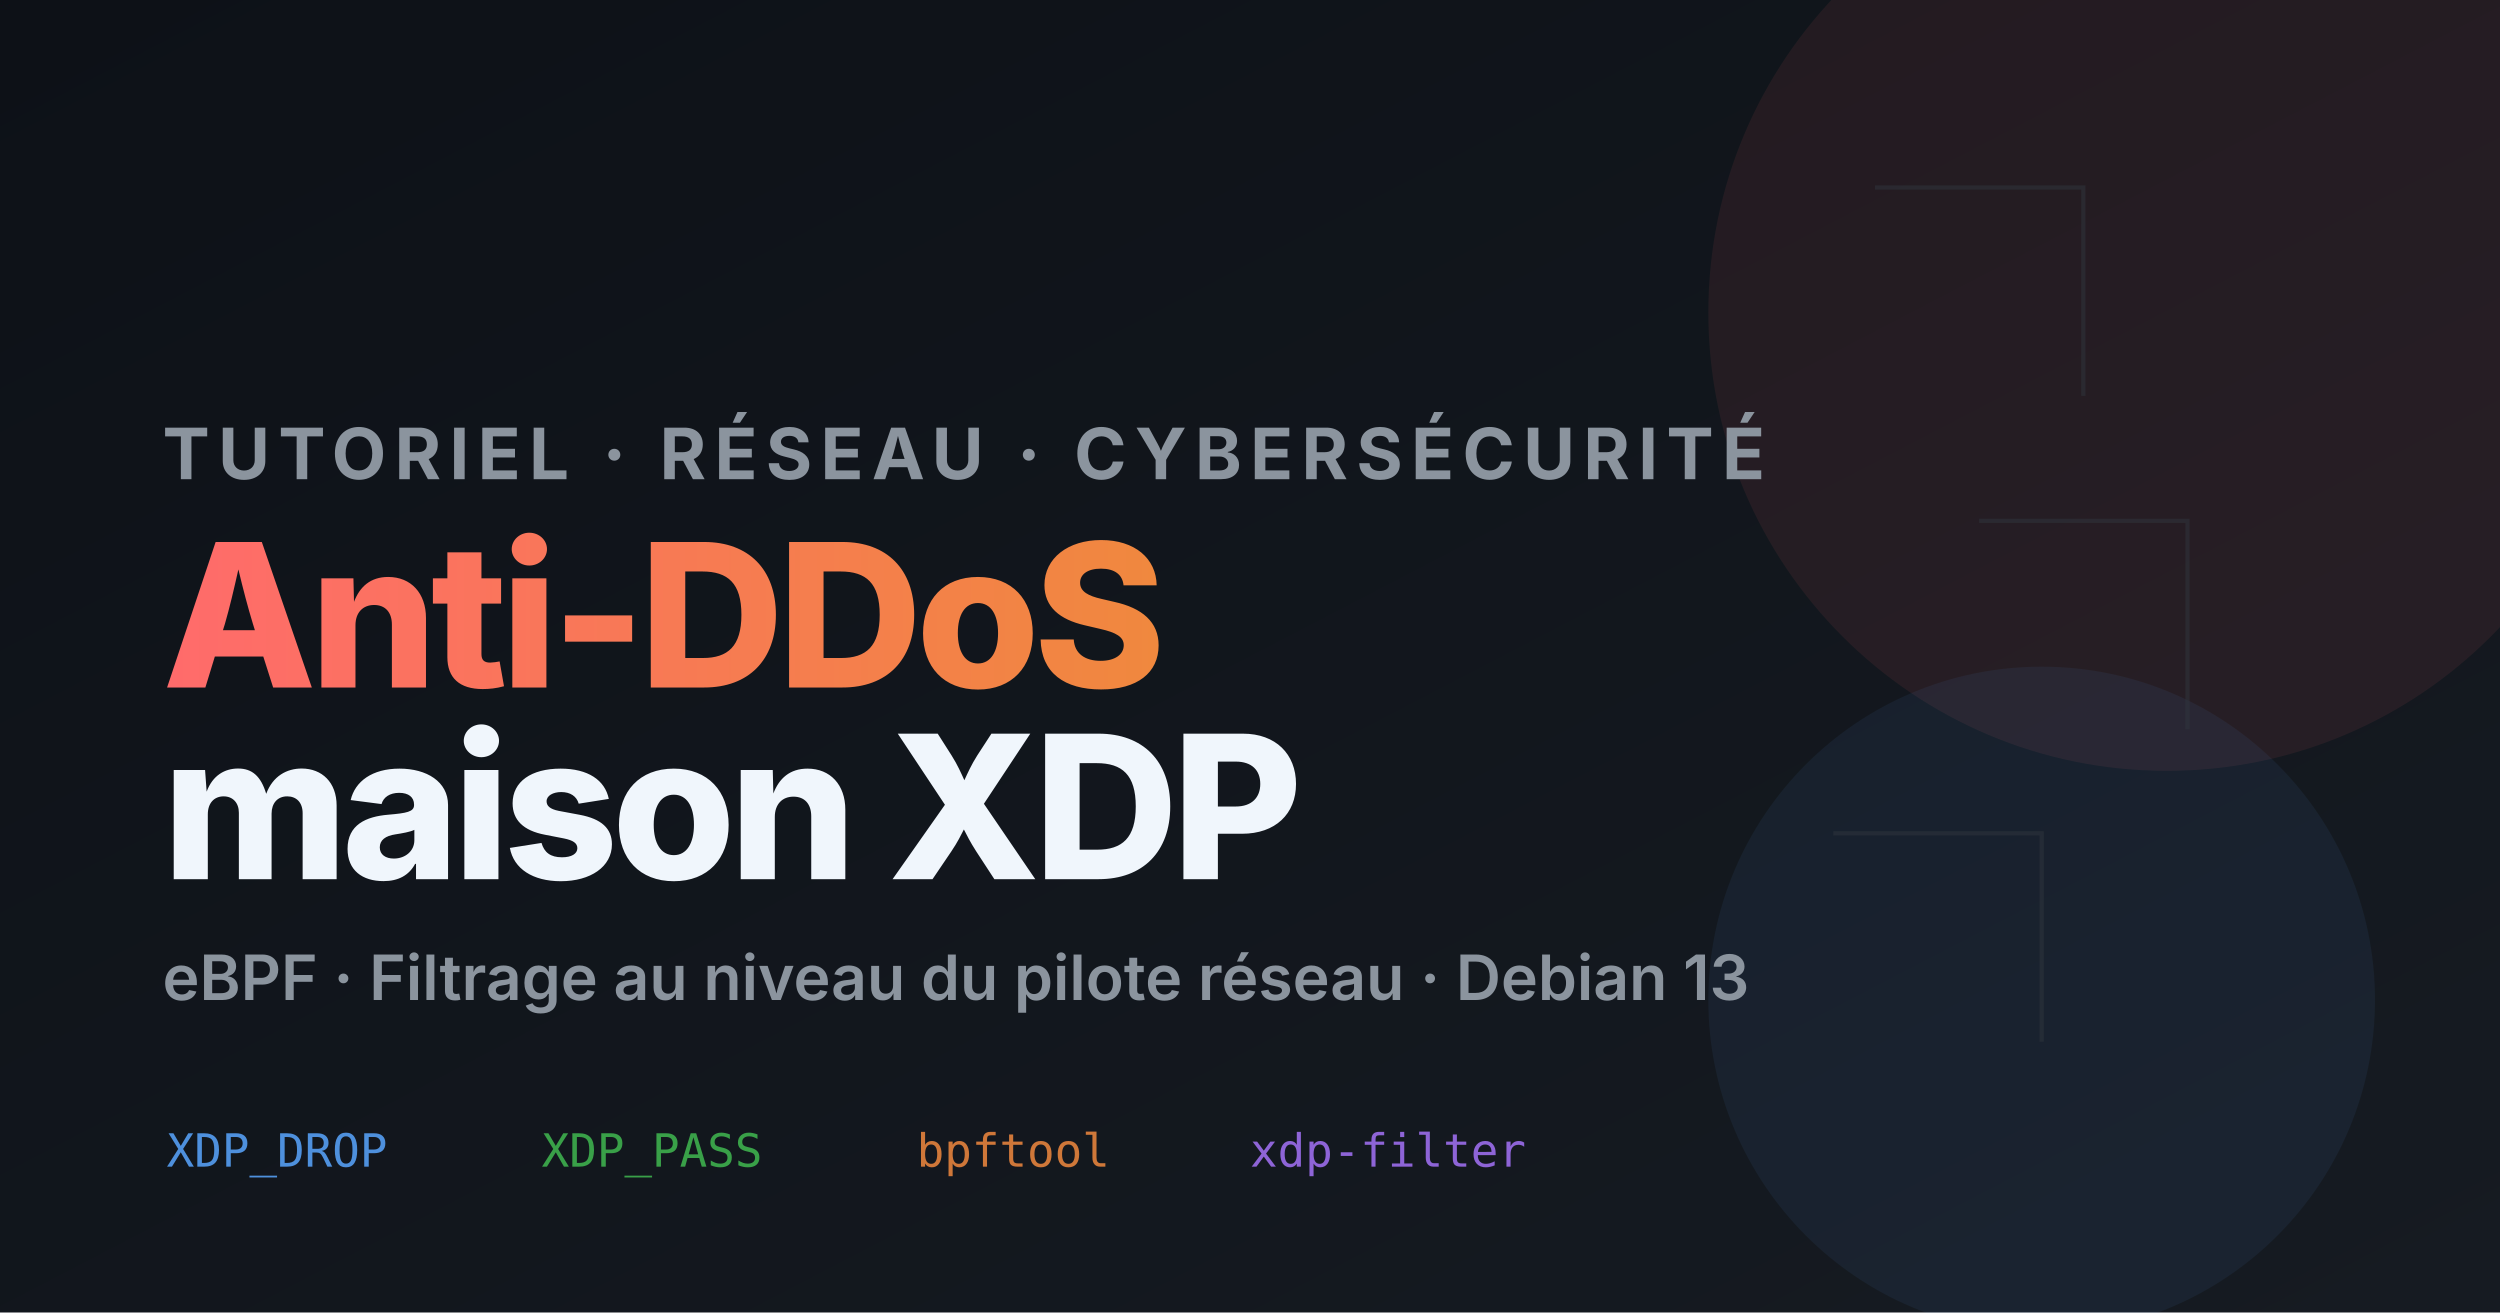
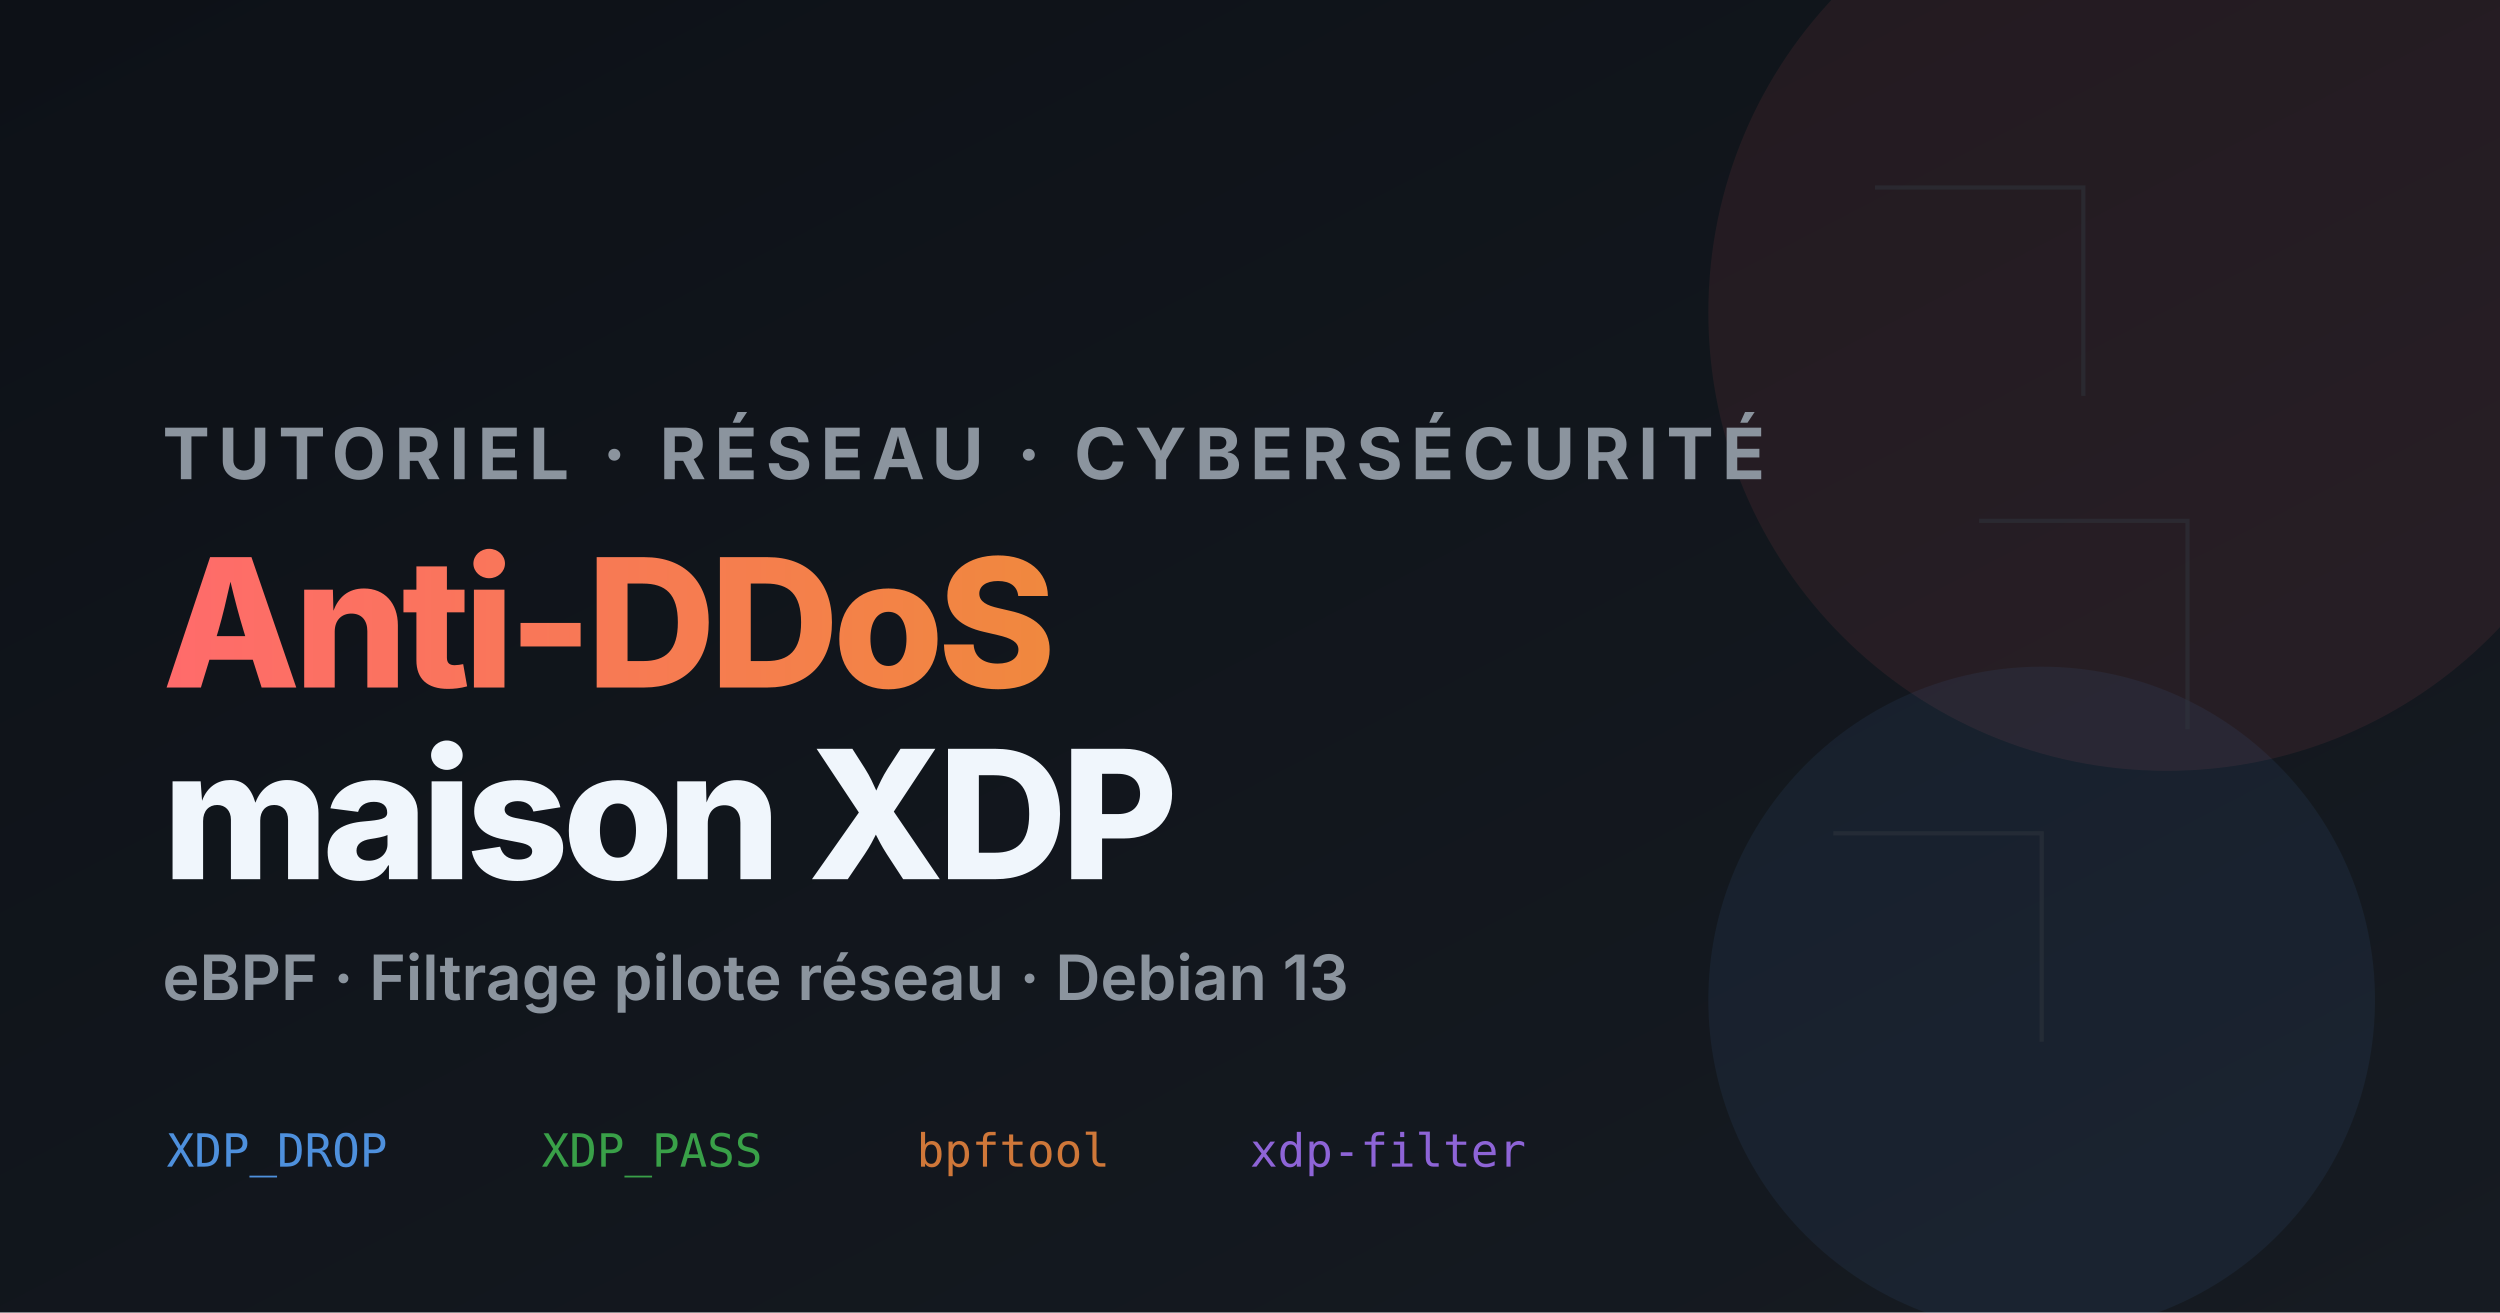
<svg xmlns="http://www.w3.org/2000/svg" width="1200" height="630" aria-label="Anti-DDoS maison avec XDP et eBPF" role="img" viewBox="0 0 1200 630">
  <defs>
    <linearGradient id="bg" x1="0" x2="1" y1="0" y2="1">
      <stop offset="0%" stop-color="#0d1117" />
      <stop offset="100%" stop-color="#161b22" />
    </linearGradient>
    <linearGradient id="title" x1="0" x2="1" y1="0" y2="0">
      <stop offset="0%" stop-color="#ff6b6b" />
      <stop offset="100%" stop-color="#f0883e" />
    </linearGradient>
  </defs>
  <rect width="1200" height="630" fill="url(#bg)" />
  <circle cx="1040" cy="150" r="220" fill="#ff6b6b" opacity=".08" />
  <circle cx="980" cy="480" r="160" fill="#58a6ff" opacity=".07" />
  <g fill="none" stroke="#30363d" stroke-width="2" opacity=".5">
    <path d="M 900 90 L 1000 90 L 1000 190" />
    <path d="M 950 250 L 1050 250 L 1050 350" />
    <path d="M 880 400 L 980 400 L 980 500" />
  </g>
  <text x="78" y="230" fill="#8b949e" font-family="'Inter',system-ui,-apple-system,'Segoe UI',Roboto,sans-serif" font-size="34" font-weight="700" letter-spacing="4">TUTORIEL · RÉSEAU · CYBERSÉCURITÉ</text>
-   <text x="78" y="330" fill="url(#title)" font-family="'Inter',system-ui,-apple-system,'Segoe UI',Roboto,sans-serif" font-size="96" font-weight="800" letter-spacing="-3">Anti-DDoS</text>
-   <text x="78" y="422" fill="#f0f6fc" font-family="'Inter',system-ui,-apple-system,'Segoe UI',Roboto,sans-serif" font-size="96" font-weight="800" letter-spacing="-3">maison XDP</text>
-   <text x="78" y="480" fill="#8b949e" font-family="'Inter',system-ui,-apple-system,'Segoe UI',Roboto,sans-serif" font-size="30" font-weight="600">eBPF · Filtrage au niveau du pilote réseau · Debian 13</text>
+   <text x="78" y="330" fill="url(#title)" font-family="'Inter',system-ui,-apple-system,'Segoe UI',Roboto,sans-serif" font-size="86" font-weight="800" letter-spacing="-3">Anti-DDoS</text>
+   <text x="78" y="422" fill="#f0f6fc" font-family="'Inter',system-ui,-apple-system,'Segoe UI',Roboto,sans-serif" font-size="86" font-weight="800" letter-spacing="-3">maison XDP</text>
+   <text x="78" y="480" fill="#8b949e" font-family="'Inter',system-ui,-apple-system,'Segoe UI',Roboto,sans-serif" font-size="30" font-weight="600">eBPF · Filtrage pilote réseau · Debian 13</text>
  <g fill="#58a6ff" font-family="'JetBrains Mono','Fira Code',monospace" font-size="22" opacity=".85">
    <text x="80" y="560">XDP_DROP</text>
    <text x="260" y="560" fill="#3fb950">XDP_PASS</text>
    <text x="440" y="560" fill="#f0883e">bpftool</text>
    <text x="600" y="560" fill="#a371f7">xdp-filter</text>
  </g>
</svg>
